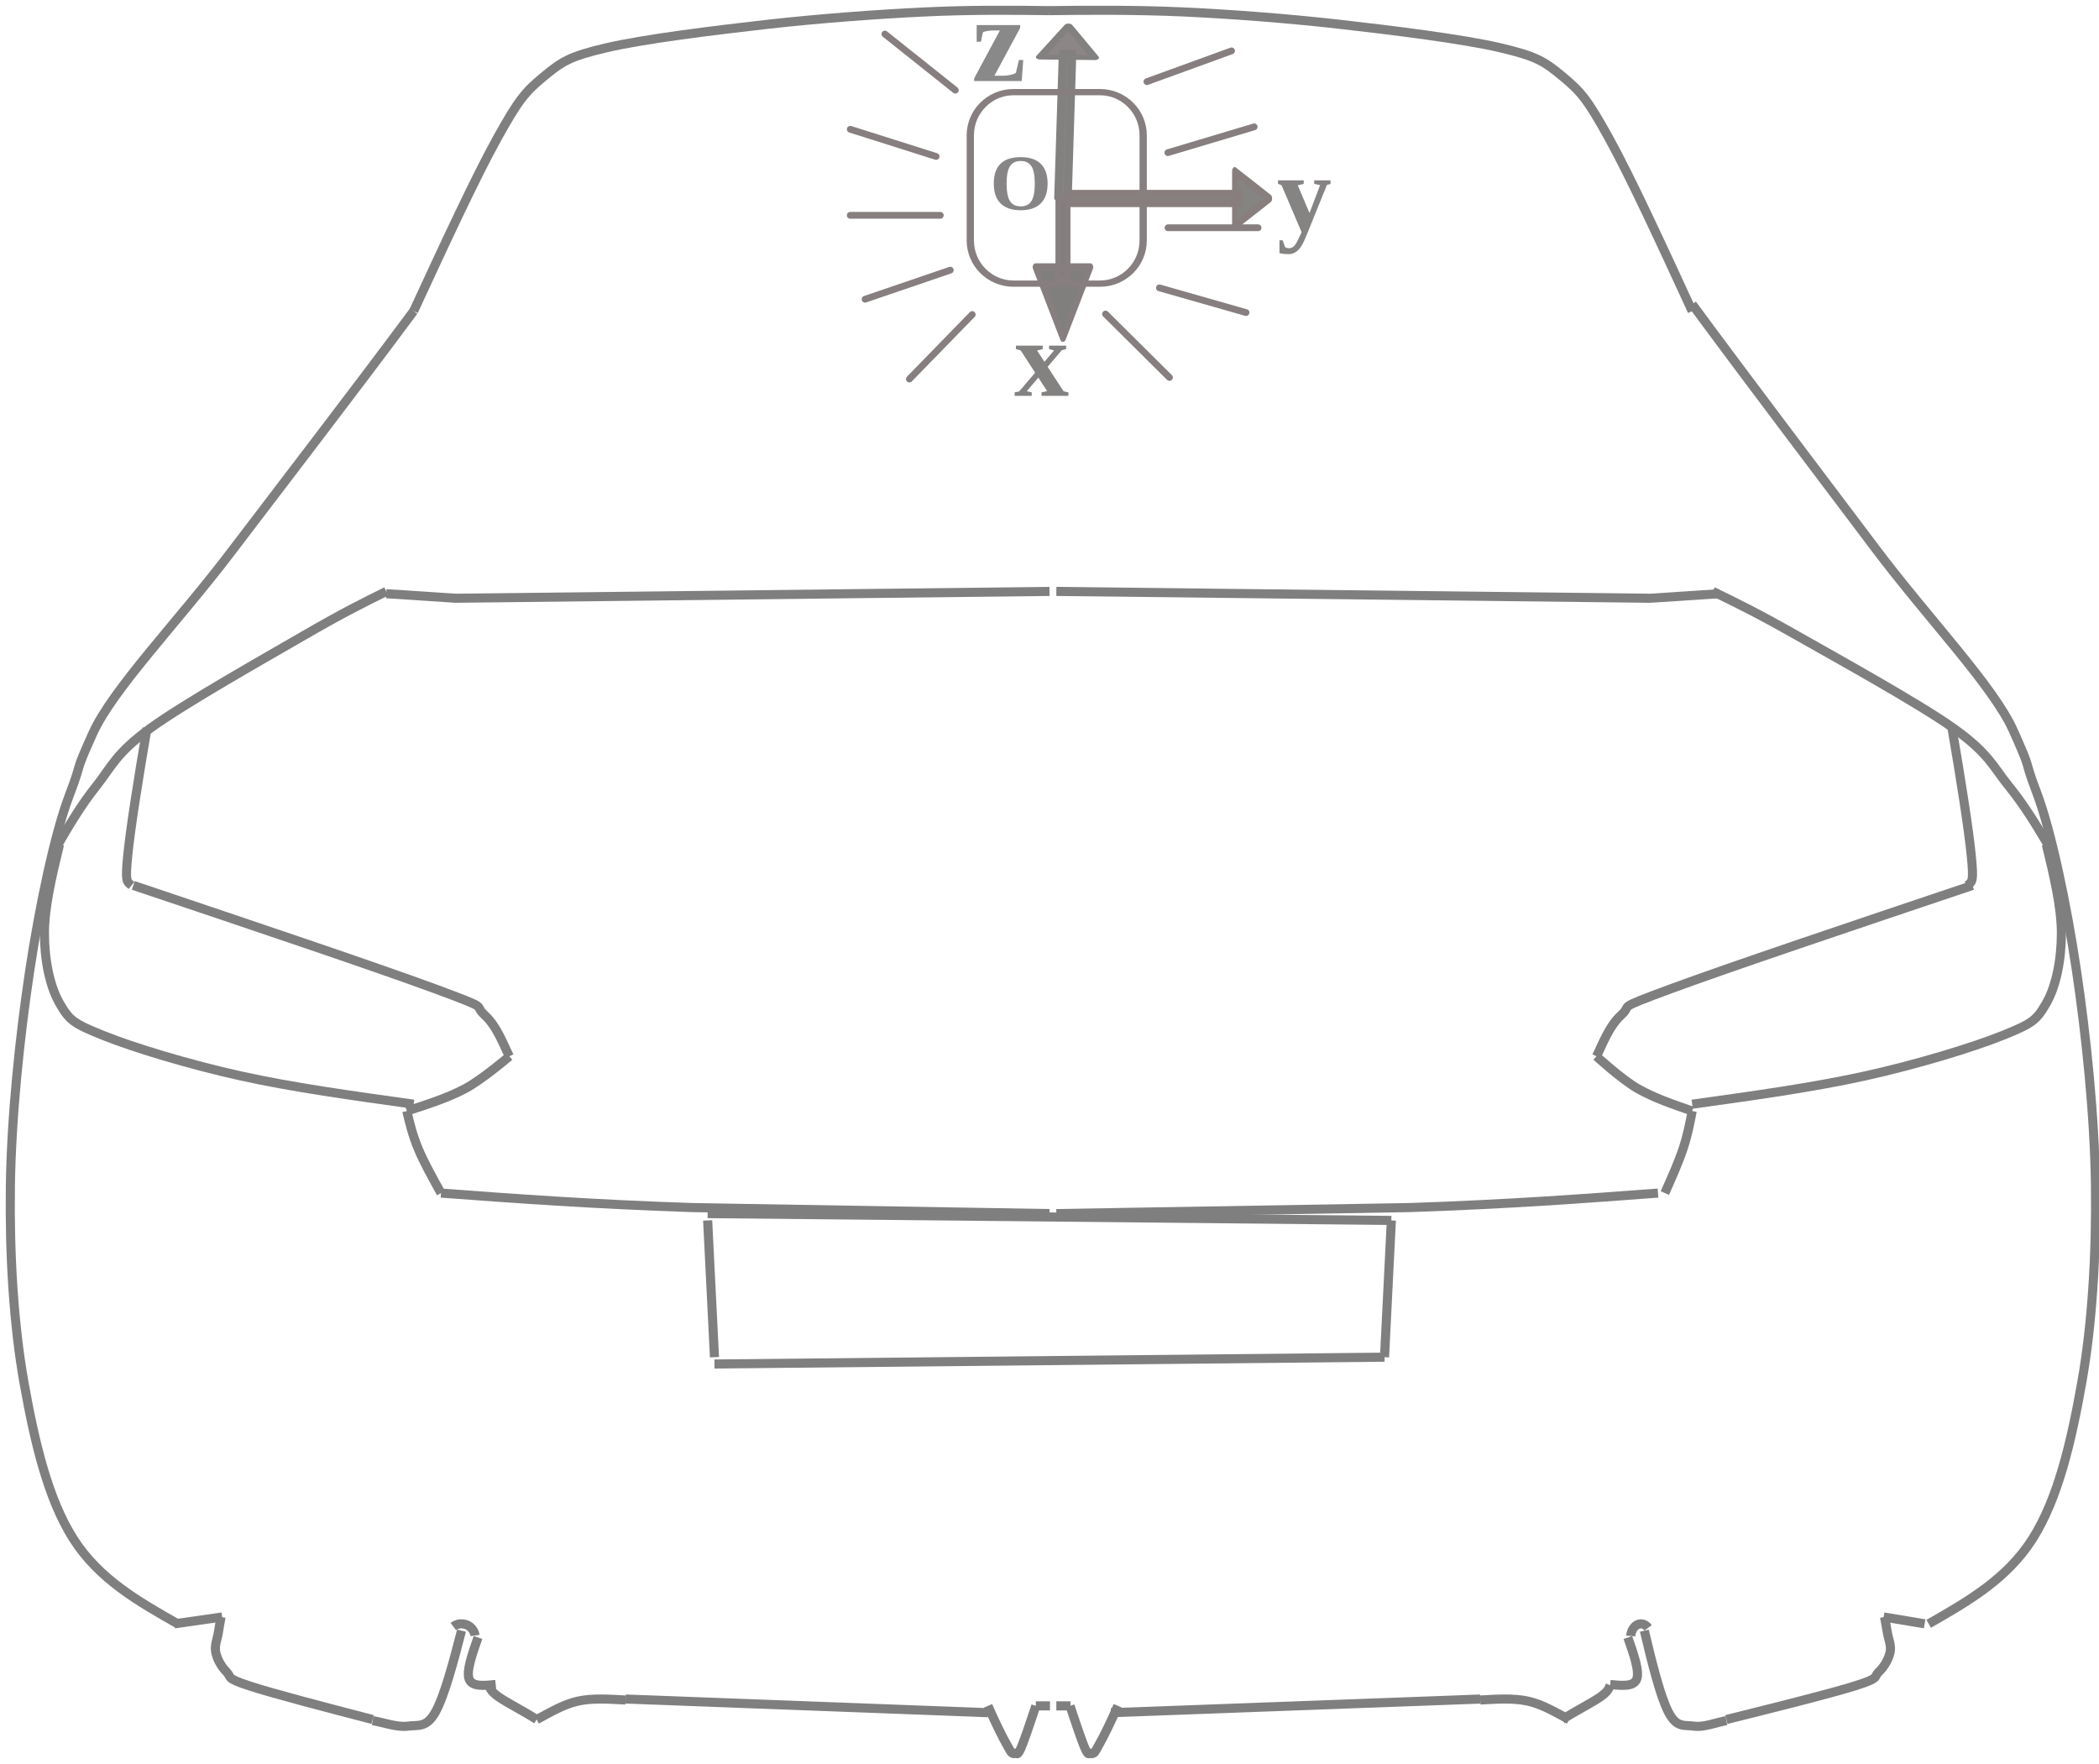
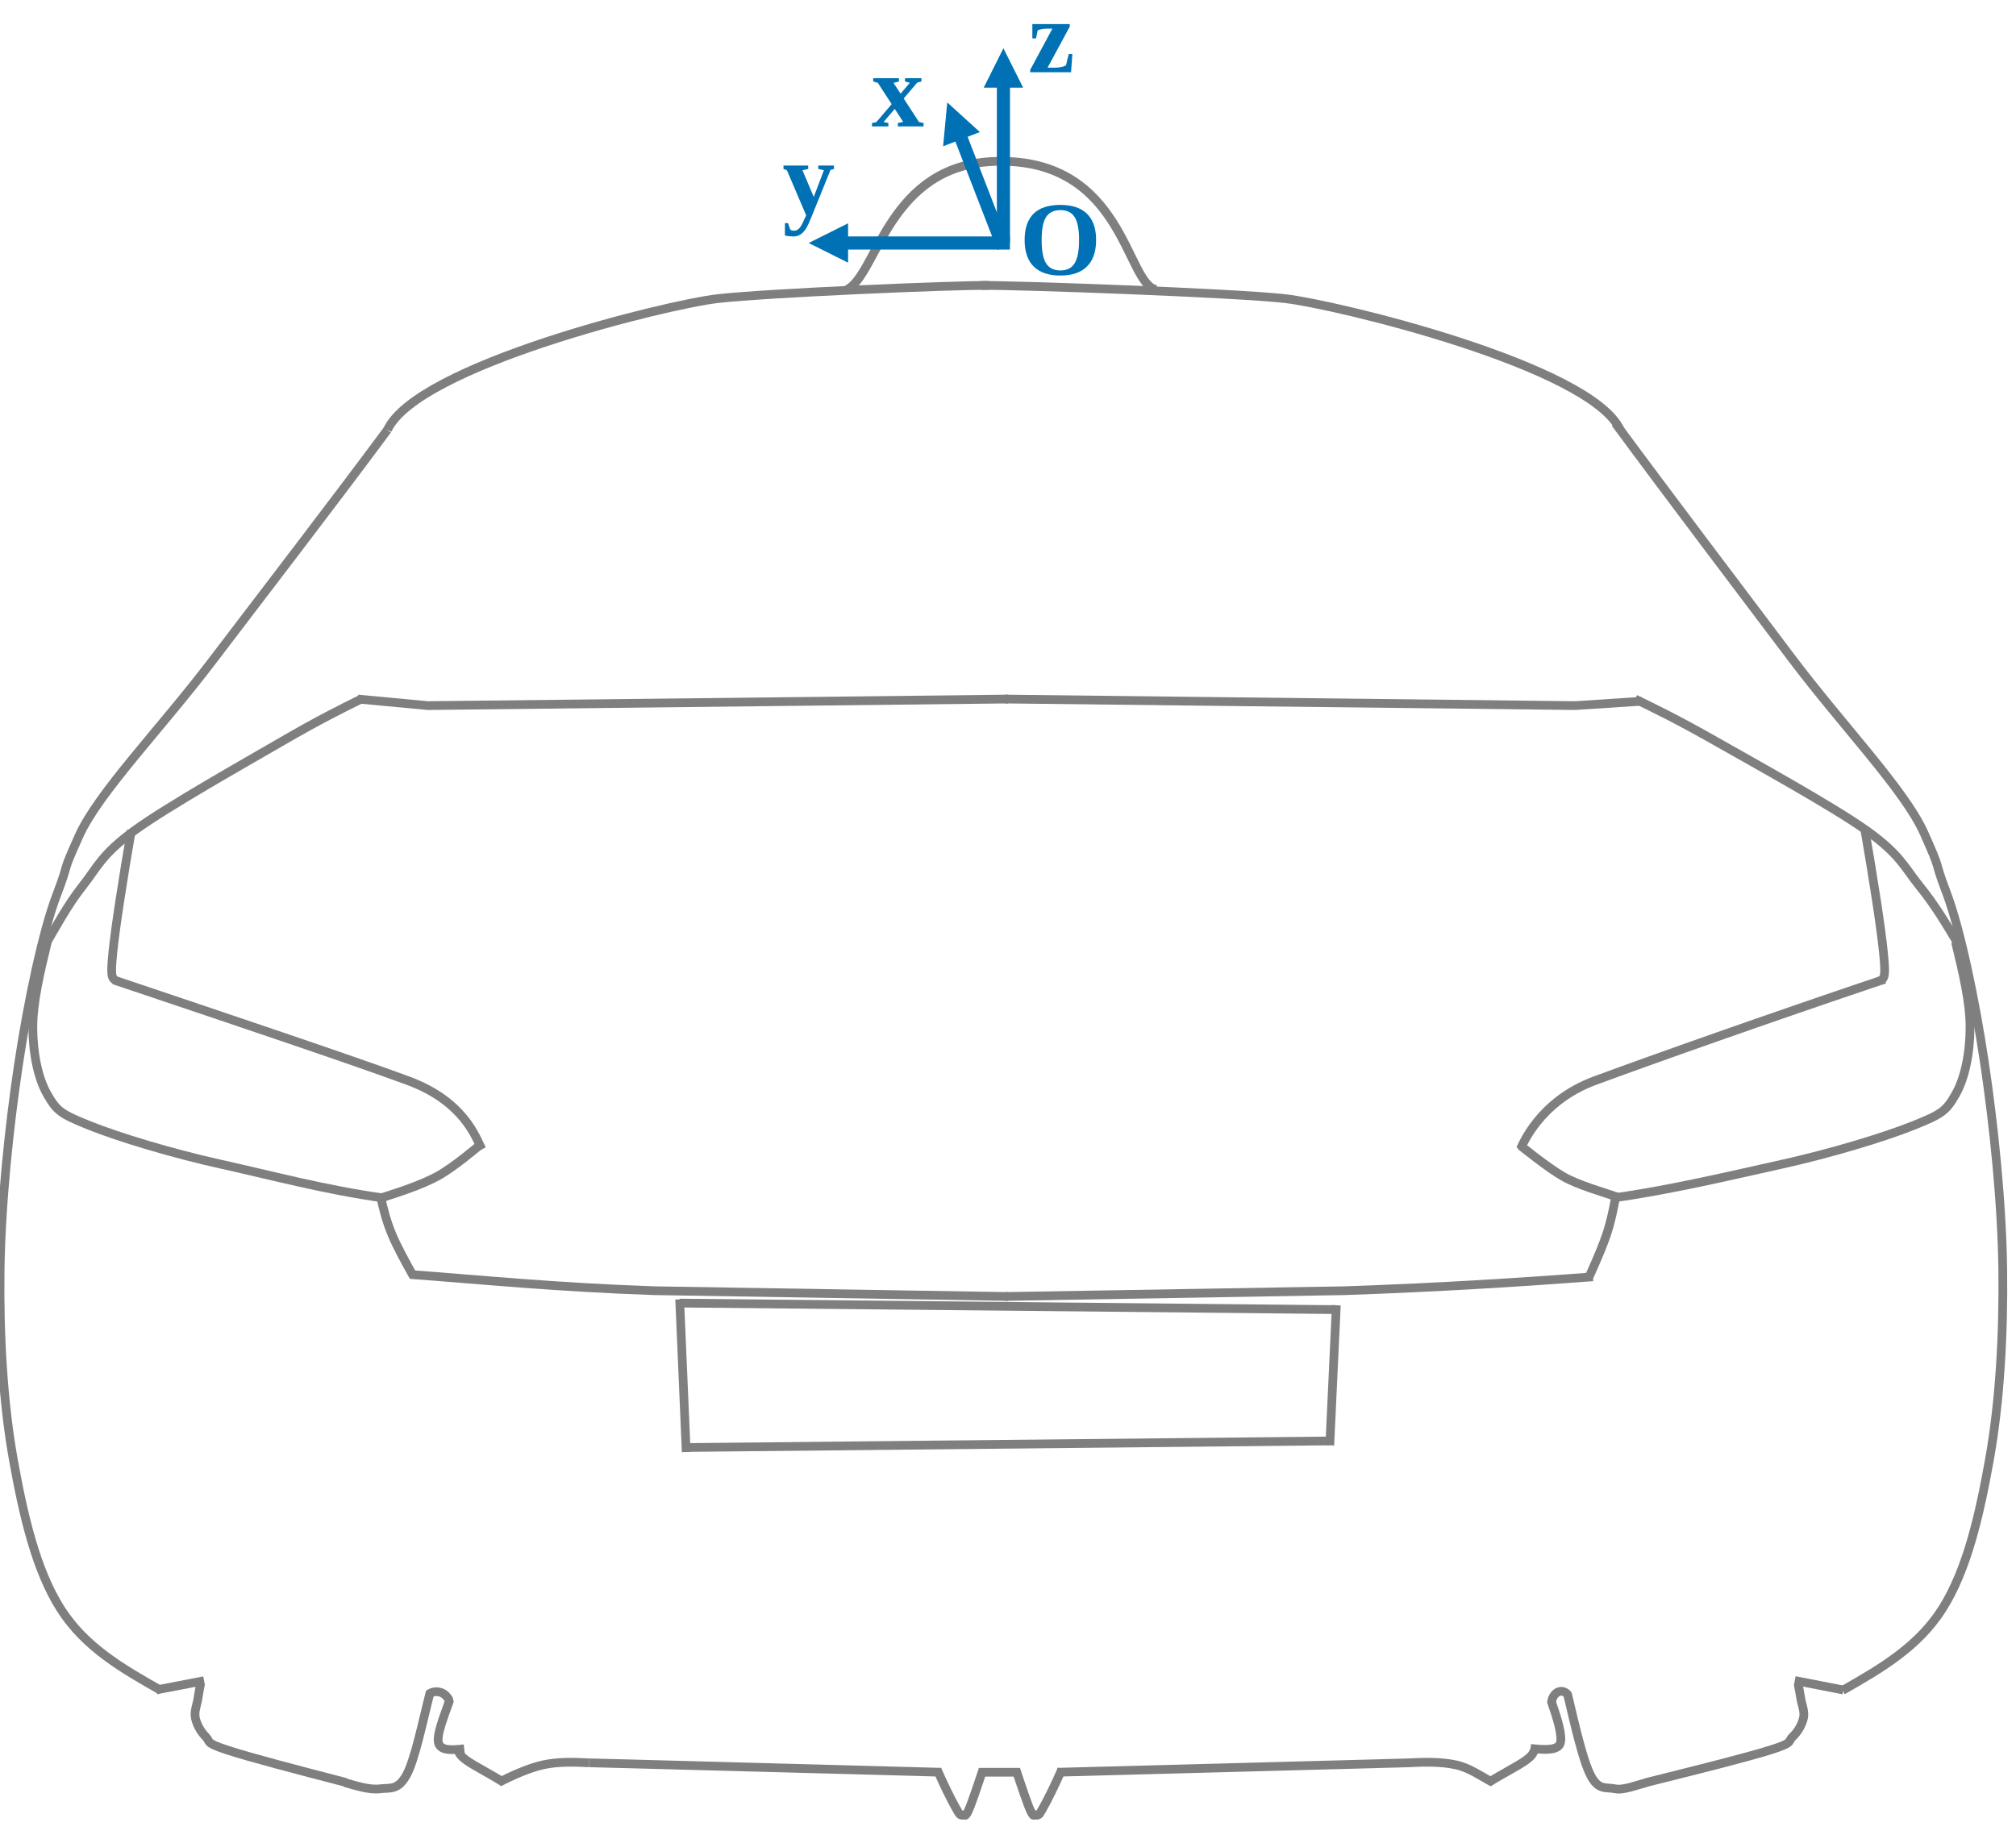
- <svg xmlns="http://www.w3.org/2000/svg" width="100%" height="100%" viewBox="0 0 307 258" version="1.1" xml:space="preserve" style="fill-rule:evenodd;clip-rule:evenodd;stroke-linejoin:round;stroke-miterlimit:2;">
-   <g transform="matrix(1,0,0,1,-420,-247)">
-     <g transform="matrix(1,5.22409e-17,-5.22409e-17,-0.573421,575.468,276.033)">
-       <path d="M0.667,-0.012L1.345,37.322L0.012,37.347L-0.667,0.012L0.667,-0.012ZM4.654,35.929L0.8,44L-3.345,36.074L4.654,35.929Z" style="fill:rgb(141,134,134);fill-rule:nonzero;stroke:rgb(131,128,128);stroke-width:1.23px;" />
+ <svg xmlns="http://www.w3.org/2000/svg" width="100%" height="100%" viewBox="0 0 307 280" version="1.1" xml:space="preserve" style="fill-rule:evenodd;clip-rule:evenodd;stroke-miterlimit:8;">
+   <g transform="matrix(1,0,0,1.08527,-420,-268.062)">
+     <g transform="matrix(1,0,0,0.921429,-1.49985,37.8136)">
+       <path d="M445.994,484.5C440.243,481.233 434.491,477.967 430.747,472.1C427.002,466.233 425.062,457.9 423.524,449.3C421.986,440.7 421.384,430.533 421.518,420.5C421.652,410.467 422.889,398.633 424.327,389.1C425.764,379.567 428.005,368.9 430.145,363.3C432.285,357.7 430.613,360.833 433.555,354.3C436.498,347.767 445.994,338 453.818,327.7C461.642,317.4 471.74,304.3 480.5,292.5" style="fill:none;stroke:rgb(127,127,127);stroke-width:1.33px;" />
    </g>
-     <g transform="matrix(0.636887,0,0,1,210.577,-61.4718)">
-       <path d="M574.5,336.833L613.7,336.833L613.7,338.167L574.5,338.167L574.5,336.833ZM612.367,333.5L620.367,337.5L612.367,341.5L612.367,333.5Z" style="fill:rgb(134,131,131);fill-rule:nonzero;stroke:rgb(136,126,126);stroke-width:1.19px;" />
+     <g transform="matrix(1,0,0,0.921429,-1.49985,39.6565)">
+       <path d="M480.5,290.5C485.026,280.718 523.109,271.376 530.825,270.506C538.542,269.637 566.836,268.433 572.114,268.5" style="fill:none;stroke:rgb(127,127,127);stroke-width:1.33px;" />
    </g>
-     <g transform="matrix(1,0,0,1.29833,1.96831,-162.159)">
-       <path d="M574.167,337.5L574.167,346.567L572.833,346.567L572.833,337.5L574.167,337.5ZM577.5,345.233L573.5,353.233L569.5,345.233L577.5,345.233Z" style="fill:rgb(129,126,126);fill-rule:nonzero;stroke:rgb(135,127,127);stroke-width:0.86px;" />
+     <g transform="matrix(1,0,0,0.921429,-1.49985,39.6565)">
+       <path d="M597.586,269.141C592.962,268.403 592.699,249.087 573.174,249.605C556.719,250.041 555.102,266.889 550.468,269.141" style="fill:none;stroke:rgb(127,127,127);stroke-width:1.33px;" />
    </g>
-     <path d="M445.994,484.5C440.243,481.233 434.491,477.967 430.747,472.1C427.002,466.233 425.062,457.9 423.524,449.3C421.986,440.7 421.384,430.533 421.518,420.5C421.652,410.467 422.889,398.633 424.327,389.1C425.764,379.567 428.005,368.9 430.145,363.3C432.285,357.7 430.613,360.833 433.555,354.3C436.498,347.767 445.994,338 453.818,327.7C461.642,317.4 471.74,304.3 480.5,292.5" style="fill:none;stroke:rgb(127,127,127);stroke-width:1.33px;stroke-linejoin:miter;stroke-miterlimit:8;" />
-     <path d="M480.5,292.5C485.026,282.718 489.553,272.935 492.726,267.216C495.9,261.497 496.869,260.394 499.541,258.186C502.213,255.979 503.316,255.243 508.761,253.973C514.206,252.702 524.495,251.431 532.211,250.561C539.928,249.692 548.179,249.09 555.06,248.755C561.942,248.421 568.222,248.488 573.5,248.555" style="fill:none;stroke:rgb(127,127,127);stroke-width:1.33px;stroke-linejoin:miter;stroke-miterlimit:8;" />
-     <path d="M445.5,484.5L452.5,483.5" style="fill:none;stroke:rgb(127,127,127);stroke-width:1.33px;stroke-linejoin:miter;stroke-miterlimit:8;" />
-     <path d="M474.5,498.5C467.258,496.616 460.016,494.733 456.452,493.569C452.889,492.404 453.935,492.336 453.118,491.514C452.3,490.692 451.744,489.596 451.548,488.637C451.352,487.678 451.81,486.616 451.94,485.76C452.071,484.904 452.202,484.202 452.333,483.5" style="fill:none;stroke:rgb(127,127,127);stroke-width:1.33px;stroke-linejoin:miter;stroke-miterlimit:8;" />
-     <path d="M487.5,485.5C486.292,490.189 484.978,495.114 483.664,497.441C482.35,499.769 481.142,499.263 479.615,499.465C478.088,499.667 476.152,498.942 474.5,498.655" style="fill:none;stroke:rgb(127,127,127);stroke-width:1.33px;stroke-linejoin:miter;stroke-miterlimit:8;" />
-     <path d="M486.303,484.898C487.188,484.237 488.441,484.418 489.102,485.303C489.301,485.569 489.431,485.881 489.479,486.21" style="fill:none;stroke:rgb(127,127,127);stroke-width:1.33px;stroke-linejoin:miter;stroke-miterlimit:8;" />
-     <path d="M489.91,486.5C489.047,488.969 488.183,491.438 488.615,492.583C489.047,493.727 490.773,493.547 492.5,493.368" style="fill:none;stroke:rgb(127,127,127);stroke-width:1.33px;stroke-linejoin:miter;stroke-miterlimit:8;" />
-     <path d="M498.5,498.5C496.7,497.327 494.067,496 492.9,495.167C491.733,494.333 491.7,493.932 491.5,493.5" style="fill:none;stroke:rgb(127,127,127);stroke-width:1.33px;stroke-linejoin:miter;stroke-miterlimit:8;" />
-     <path d="M498.5,498.5C500.343,497.533 502.348,496.286 504.515,495.81C506.682,495.334 509.075,495.516 511.5,495.642" style="fill:none;stroke:rgb(127,127,127);stroke-width:1.33px;stroke-linejoin:miter;stroke-miterlimit:8;" />
-     <path d="M564.5,497.5L511.5,495.5" style="fill:none;stroke:rgb(127,127,127);stroke-width:1.33px;stroke-linejoin:miter;stroke-miterlimit:8;" />
-     <path d="M564.5,496.5C565.5,498.799 566.633,501.098 567.3,502.265C567.967,503.431 567.9,503.466 568.5,503.5" style="fill:none;stroke:rgb(127,127,127);stroke-width:1.33px;stroke-linejoin:miter;stroke-miterlimit:8;" />
-     <path d="M571.5,496.5C570.603,499.198 569.706,501.896 569.206,502.938C568.706,503.98 568.603,503.367 568.5,502.754" style="fill:none;stroke:rgb(127,127,127);stroke-width:1.33px;stroke-linejoin:miter;stroke-miterlimit:8;" />
-     <path d="M571.5,496.5L573.567,496.5" style="fill:none;stroke:rgb(127,127,127);stroke-width:1.33px;stroke-linejoin:miter;stroke-miterlimit:8;" />
-     <path d="M494.5,401.5C493.593,399.719 492.687,397.098 490.874,395.452C489.06,393.805 492.183,394.78 483.621,391.621C475.059,388.462 457.279,382.481 439.5,376.5" style="fill:none;stroke:rgb(127,127,127);stroke-width:1.33px;stroke-linejoin:miter;stroke-miterlimit:8;" />
-     <path d="M439.242,376.5C438.537,375.927 438.302,376.009 438.678,372.175C439.054,368.342 440.23,360.855 441.5,353.5" style="fill:none;stroke:rgb(127,127,127);stroke-width:1.33px;stroke-linejoin:miter;stroke-miterlimit:8;" />
-     <path d="M428.5,370.5C430.153,367.669 431.806,364.839 434.054,362.008C436.302,359.178 436.93,357.189 441.988,353.516C447.045,349.843 458.649,343.306 464.401,339.97C470.153,336.634 473.327,335.067 476.5,333.5" style="fill:none;stroke:rgb(127,127,127);stroke-width:1.33px;stroke-linejoin:miter;stroke-miterlimit:8;" />
-     <path d="M476.5,333.833L486.658,334.5L573.5,333.5" style="fill:none;stroke:rgb(127,127,127);stroke-width:1.33px;stroke-linejoin:miter;stroke-miterlimit:8;" />
-     <path d="M428.708,370.5C427.604,375.061 426.5,379.623 426.5,383.495C426.5,387.367 427.27,391.239 428.708,393.733C430.147,396.227 430.716,396.687 435.132,398.459C439.548,400.231 447.645,402.692 455.206,404.365C462.768,406.039 471.634,407.27 480.5,408.5" style="fill:none;stroke:rgb(127,127,127);stroke-width:1.33px;stroke-linejoin:miter;stroke-miterlimit:8;" />
-     <path d="M479.5,409.5C482.521,408.526 485.542,407.551 488.042,406.218C490.542,404.885 494.5,401.5 494.5,401.5" style="fill:none;stroke:rgb(127,127,127);stroke-width:1.33px;stroke-linejoin:miter;stroke-miterlimit:8;" />
-     <path d="M573.5,424.5L521.182,423.618C506.349,423.118 495.425,422.309 484.5,421.5" style="fill:none;stroke:rgb(127,127,127);stroke-width:1.33px;stroke-linejoin:miter;stroke-miterlimit:8;" />
-     <path d="M484.5,421.5C483.25,419.254 482,417.008 481.167,415.008C480.333,413.008 479.917,411.254 479.5,409.5" style="fill:none;stroke:rgb(127,127,127);stroke-width:1.33px;stroke-linejoin:miter;stroke-miterlimit:8;" />
-     <g transform="matrix(-1,-8.74228e-08,-8.74228e-08,1,726.5,291.5)">
-       <path d="M24.411,193C18.679,189.723 12.947,186.446 9.215,180.561C5.483,174.676 3.55,166.317 2.017,157.69C0.484,149.063 -0.115,138.865 0.018,128.8C0.151,118.736 1.384,106.866 2.817,97.303C4.25,87.739 6.483,77.04 8.615,71.422C10.748,65.805 9.082,68.948 12.014,62.394C14.947,55.84 24.377,46.11 32.208,35.711C40.039,25.312 50.269,11.837 59,0" style="fill:none;stroke:rgb(127,127,127);stroke-width:1.33px;stroke-linejoin:miter;stroke-miterlimit:8;" />
+     <g transform="matrix(-1,0,0,0.921429,1146.5,39.6565)">
+       <path d="M479.77,290.5C484.296,280.718 523.109,271.376 530.825,270.506C538.542,269.637 571.878,268.433 577.156,268.5" style="fill:none;stroke:rgb(127,127,127);stroke-width:1.33px;" />
    </g>
-     <g transform="matrix(-1,-8.74228e-08,-8.74228e-08,1,667.5,248.5)">
-       <path d="M0,44C4.507,34.218 9.014,24.435 12.174,18.716C15.334,12.998 16.299,11.894 18.96,9.686C21.621,7.479 22.718,6.743 28.14,5.472C33.562,4.202 43.807,2.931 51.49,2.061C59.174,1.192 67.157,0.59 74.242,0.255C81.327,-0.079 88.745,-0.012 94,0.055" style="fill:none;stroke:rgb(127,127,127);stroke-width:1.33px;stroke-linejoin:miter;stroke-miterlimit:8;" />
+     <g transform="matrix(1,0,0,0.921429,-1.49985,37.8136)">
+       <path d="M494.876,402.087C493.969,400.306 492.183,394.78 483.621,391.621C475.059,388.462 456.748,382.314 438.969,376.333" style="fill:none;stroke:rgb(127,127,127);stroke-width:1.33px;" />
    </g>
-     <g transform="matrix(-1,-8.74228e-08,-8.74228e-08,1,701.5,483.5)">
-       <path d="M0,1L6,0" style="fill:none;stroke:rgb(127,127,127);stroke-width:1.33px;stroke-linejoin:miter;stroke-miterlimit:8;" />
+     <g transform="matrix(1,0,0,0.921429,-1.49985,37.8136)">
+       <path d="M439.242,376.5C438.537,375.927 438.302,376.009 438.678,372.175C439.054,368.342 440.23,360.855 441.5,353.5" style="fill:none;stroke:rgb(127,127,127);stroke-width:1.33px;" />
    </g>
-     <g transform="matrix(-1,-8.74228e-08,-8.74228e-08,1,696.5,483.5)">
-       <path d="M24,15C16.443,13.116 8.886,11.233 5.168,10.069C1.449,8.904 2.541,8.836 1.688,8.014C0.835,7.192 0.255,6.096 0.05,5.137C-0.155,4.178 0.323,3.116 0.46,2.26C0.596,1.404 0.733,0.702 0.869,0" style="fill:none;stroke:rgb(127,127,127);stroke-width:1.33px;stroke-linejoin:miter;stroke-miterlimit:8;" />
+     <g transform="matrix(1,0,0,0.921429,-1.49985,37.8136)">
+       <path d="M428.148,371.4C429.801,368.569 431.806,364.839 434.054,362.008C436.302,359.178 436.93,357.189 441.988,353.516C447.045,349.843 458.649,343.306 464.401,339.97C470.153,336.634 473.327,335.067 476.5,333.5" style="fill:none;stroke:rgb(127,127,127);stroke-width:1.33px;" />
    </g>
-     <g transform="matrix(-1,-8.74228e-08,-8.74228e-08,1,672.5,485.5)">
-       <path d="M12,0C10.885,4.689 9.672,9.614 8.459,11.941C7.246,14.269 6.131,13.762 4.721,13.965C3.312,14.167 1.525,13.442 0,13.155" style="fill:none;stroke:rgb(127,127,127);stroke-width:1.33px;stroke-linejoin:miter;stroke-miterlimit:8;" />
+     <g transform="matrix(1,0,0,0.921429,-1.49985,37.8136)">
+       <path d="M475.992,333.5L486.658,334.5L575,333.5" style="fill:none;stroke:rgb(127,127,127);stroke-width:1.33px;" />
    </g>
-     <g transform="matrix(-1,-8.74228e-08,-8.74228e-08,1,661.5,484.5)">
-       <path d="M0.441,0.583C1.028,-0.196 1.978,-0.194 2.563,0.588C2.803,0.91 2.954,1.331 2.991,1.782" style="fill:none;stroke:rgb(127,127,127);stroke-width:1.33px;stroke-linejoin:miter;stroke-miterlimit:8;" />
+     <g transform="matrix(1,0,0,0.921429,-1.49985,37.8136)">
+       <path d="M428.708,370.5C427.604,375.061 426.5,379.623 426.5,383.495C426.5,387.367 427.27,391.239 428.708,393.733C430.147,396.227 430.716,396.687 435.132,398.459C439.548,400.231 447.645,402.692 455.206,404.365C462.768,406.039 471.039,408.27 479.905,409.5" style="fill:none;stroke:rgb(127,127,127);stroke-width:1.33px;" />
    </g>
-     <g transform="matrix(-1,-8.74228e-08,-8.74228e-08,1,659.5,486.5)">
-       <path d="M1.41,0C0.546,2.469 -0.317,4.938 0.115,6.083C0.546,7.227 2.273,7.047 4,6.868" style="fill:none;stroke:rgb(127,127,127);stroke-width:1.33px;stroke-linejoin:miter;stroke-miterlimit:8;" />
+     <g transform="matrix(1,0,0,0.921429,-1.49985,37.8136)">
+       <path d="M479.5,409.5C482.521,408.526 485.542,407.551 488.042,406.218C490.542,404.885 494.5,401.5 494.5,401.5" style="fill:none;stroke:rgb(127,127,127);stroke-width:1.33px;" />
    </g>
-     <g transform="matrix(-1,-8.74228e-08,-8.74228e-08,1,655.5,493.5)">
-       <path d="M7,5C5.2,3.827 2.567,2.5 1.4,1.667C0.233,0.833 0.2,0.432 0,0" style="fill:none;stroke:rgb(127,127,127);stroke-width:1.33px;stroke-linejoin:miter;stroke-miterlimit:8;" />
+     <g transform="matrix(1,0,0,0.921429,-1.49985,37.8136)">
+       <path d="M575,424.5L521.182,423.618C506.349,423.118 494.924,421.959 483.999,421.15" style="fill:none;stroke:rgb(127,127,127);stroke-width:1.33px;" />
    </g>
-     <g transform="matrix(-1,-8.74228e-08,-8.74228e-08,1,649.5,495.5)">
-       <path d="M0,3C1.843,2.033 3.848,0.786 6.015,0.31C8.182,-0.166 10.575,0.016 13,0.142" style="fill:none;stroke:rgb(127,127,127);stroke-width:1.33px;stroke-linejoin:miter;stroke-miterlimit:8;" />
+     <g transform="matrix(1,0,0,0.921429,-1.49985,37.8136)">
+       <path d="M484.5,421.5C483.25,419.254 482,417.008 481.167,415.008C480.333,413.008 479.917,411.254 479.5,409.5" style="fill:none;stroke:rgb(127,127,127);stroke-width:1.33px;" />
    </g>
-     <g transform="matrix(-1,-8.74228e-08,-8.74228e-08,1,636.5,495.5)">
-       <path d="M54,2L0,0" style="fill:none;stroke:rgb(127,127,127);stroke-width:1.33px;stroke-linejoin:miter;stroke-miterlimit:8;" />
+     <g transform="matrix(-1,-8.05539e-08,-8.74228e-08,0.921429,725,306.41)">
+       <path d="M24.411,193C18.679,189.723 12.947,186.446 9.215,180.561C5.483,174.676 3.55,166.317 2.017,157.69C0.484,149.063 -0.115,138.865 0.018,128.8C0.151,118.736 1.384,106.866 2.817,97.303C4.25,87.739 6.483,77.04 8.615,71.422C10.748,65.805 9.082,68.948 12.014,62.394C14.947,55.84 24.377,46.11 32.208,35.711C40.039,25.312 50.269,11.837 59,0" style="fill:none;stroke:rgb(127,127,127);stroke-width:1.33px;" />
    </g>
-     <g transform="matrix(-1,-8.74228e-08,-8.74228e-08,1,583.5,496.5)">
-       <path d="M0,0C1,2.299 2.133,4.598 2.8,5.765C3.467,6.931 3.4,6.966 4,7" style="fill:none;stroke:rgb(127,127,127);stroke-width:1.33px;stroke-linejoin:miter;stroke-miterlimit:8;" />
+     <g transform="matrix(-1,-8.05539e-08,-8.74228e-08,0.921429,707,384.731)">
+       <path d="M55.477,25.587C55.269,25.18 52.683,18.28 44.121,15.121C35.559,11.962 17.779,5.651 0,-0.33" style="fill:none;stroke:rgb(127,127,127);stroke-width:1.33px;" />
    </g>
-     <g transform="matrix(-1,-8.74228e-08,-8.74228e-08,1,579.5,496.5)">
-       <path d="M3,0C2.103,2.698 1.206,5.395 0.706,6.438C0.206,7.48 0.103,6.867 0,6.254" style="fill:none;stroke:rgb(127,127,127);stroke-width:1.33px;stroke-linejoin:miter;stroke-miterlimit:8;" />
+     <g transform="matrix(-1,-8.05539e-08,-8.74228e-08,0.921429,707,363.539)">
+       <path d="M0.742,23C0.037,22.427 -0.198,22.509 0.178,18.675C0.554,14.842 1.73,7.355 3,0" style="fill:none;stroke:rgb(127,127,127);stroke-width:1.33px;" />
    </g>
-     <g transform="matrix(-1,-8.74228e-08,-8.74228e-08,1,576.567,496.5)">
-       <path d="M0,0L2.067,0" style="fill:none;stroke:rgb(127,127,127);stroke-width:1.33px;stroke-linejoin:miter;stroke-miterlimit:8;" />
+     <g transform="matrix(-1,-8.05539e-08,-8.74228e-08,0.921429,718,345.11)">
+       <path d="M0,37C1.687,34.169 3.375,31.339 5.669,28.508C7.964,25.678 8.605,23.689 13.769,20.016C18.932,16.343 30.777,9.806 36.649,6.47C42.521,3.134 45.76,1.567 49,0" style="fill:none;stroke:rgb(127,127,127);stroke-width:1.33px;" />
    </g>
-     <g transform="matrix(-1,-8.74228e-08,-8.74228e-08,1,708.5,376.5)">
-       <path d="M55,25C54.093,23.219 53.187,20.598 51.374,18.952C49.56,17.305 52.683,18.28 44.121,15.121C35.559,11.962 17.779,5.981 0,0" style="fill:none;stroke:rgb(127,127,127);stroke-width:1.33px;stroke-linejoin:miter;stroke-miterlimit:8;" />
+     <g transform="matrix(-1,-8.05539e-08,-8.74228e-08,0.921429,670,345.11)">
+       <path d="M0,0.333L10.158,1L97,0" style="fill:none;stroke:rgb(127,127,127);stroke-width:1.33px;" />
    </g>
-     <g transform="matrix(-1,-8.74228e-08,-8.74228e-08,1,708.5,353.5)">
-       <path d="M0.742,23C0.037,22.427 -0.198,22.509 0.178,18.675C0.554,14.842 1.73,7.355 3,0" style="fill:none;stroke:rgb(127,127,127);stroke-width:1.33px;stroke-linejoin:miter;stroke-miterlimit:8;" />
+     <g transform="matrix(-1,-8.05539e-08,-8.74228e-08,0.921429,720,379.203)">
+       <path d="M2.208,0C1.104,4.561 0,9.123 0,12.995C0,16.867 0.77,20.739 2.208,23.233C3.647,25.727 4.216,26.187 8.632,27.959C13.048,29.731 21.145,32.192 28.706,33.865C36.268,35.539 45.574,37.77 54.44,39" style="fill:none;stroke:rgb(127,127,127);stroke-width:1.33px;" />
    </g>
-     <g transform="matrix(-1,-8.74228e-08,-8.74228e-08,1,719.5,333.5)">
-       <path d="M0,37C1.687,34.169 3.375,31.339 5.669,28.508C7.964,25.678 8.605,23.689 13.769,20.016C18.932,16.343 30.777,9.806 36.649,6.47C42.521,3.134 45.76,1.567 49,0" style="fill:none;stroke:rgb(127,127,127);stroke-width:1.33px;stroke-linejoin:miter;stroke-miterlimit:8;" />
+     <g transform="matrix(-1,-8.05539e-08,-8.74228e-08,0.921429,666,407.767)">
+       <path d="M-0.733,8C2.086,7.026 5.639,6.051 7.972,4.718C10.306,3.385 14.477,-0 14.477,-0" style="fill:none;stroke:rgb(127,127,127);stroke-width:1.33px;" />
    </g>
-     <g transform="matrix(-1,-8.74228e-08,-8.74228e-08,1,671.5,333.5)">
-       <path d="M0,0.333L10.158,1L97,0" style="fill:none;stroke:rgb(127,127,127);stroke-width:1.33px;stroke-linejoin:miter;stroke-miterlimit:8;" />
+     <g transform="matrix(-1,-8.05539e-08,-8.74228e-08,0.921429,661,426.196)">
+       <path d="M88,3L36.27,2.118C21.604,1.618 9.225,0.809 -1.577,-0" style="fill:none;stroke:rgb(127,127,127);stroke-width:1.33px;" />
    </g>
-     <g transform="matrix(-1,-8.74228e-08,-8.74228e-08,1,721.5,370.5)">
-       <path d="M2.208,0C1.104,4.561 0,9.123 0,12.995C0,16.867 0.77,20.739 2.208,23.233C3.647,25.727 4.216,26.187 8.632,27.959C13.048,29.731 21.145,32.192 28.706,33.865C36.268,35.539 45.134,36.77 54,38" style="fill:none;stroke:rgb(127,127,127);stroke-width:1.33px;stroke-linejoin:miter;stroke-miterlimit:8;" />
+     <g transform="matrix(-1,-8.05539e-08,-8.74228e-08,0.921429,666,415.139)">
+       <path d="M4,12C3.72,11.371 3.44,10.742 3.167,10.118C2.466,8.515 1.813,6.948 1.333,5.508C0.667,3.508 0.333,1.754 0,0" style="fill:none;stroke:rgb(127,127,127);stroke-width:1.33px;" />
    </g>
-     <g transform="matrix(-1,-8.74228e-08,-8.74228e-08,1,667.5,401.5)">
-       <path d="M0,8C2.819,7.026 5.639,6.051 7.972,4.718C10.306,3.385 14,0 14,0" style="fill:none;stroke:rgb(127,127,127);stroke-width:1.33px;stroke-linejoin:miter;stroke-miterlimit:8;" />
+     <g transform="matrix(1,0,0,0.921429,-1.80489,37.8357)">
+       <path d="M445.603,484.397L452.884,482.998" style="fill:none;stroke:rgb(127,127,127);stroke-width:1.33px;" />
    </g>
-     <g transform="matrix(-1,-8.74228e-08,-8.74228e-08,1,662.5,421.5)">
-       <path d="M88,3L36.27,2.118C21.604,1.618 10.802,0.809 0,0" style="fill:none;stroke:rgb(127,127,127);stroke-width:1.33px;stroke-linejoin:miter;stroke-miterlimit:8;" />
+     <g transform="matrix(1,0,0,0.921429,-1.80489,37.8357)">
+       <path d="M474.5,498.5C467.258,496.616 460.016,494.733 456.452,493.569C452.889,492.404 453.935,492.336 453.118,491.514C452.3,490.692 451.744,489.596 451.548,488.637C451.352,487.678 451.81,486.616 451.94,485.76C452.071,484.904 452.202,484.202 452.333,483.5" style="fill:none;stroke:rgb(127,127,127);stroke-width:1.33px;" />
    </g>
-     <g transform="matrix(-1,-8.74228e-08,-8.74228e-08,1,667.5,409.5)">
-       <path d="M4,12C3,9.754 2,7.508 1.333,5.508C0.667,3.508 0.333,1.754 0,0" style="fill:none;stroke:rgb(127,127,127);stroke-width:1.33px;stroke-linejoin:miter;stroke-miterlimit:8;" />
+     <g transform="matrix(1,0,0,0.921429,-1.80489,37.8357)">
+       <path d="M487.331,484.67C486.123,489.359 484.978,495.114 483.664,497.441C482.35,499.769 481.142,499.263 479.615,499.465C478.088,499.667 475.886,498.964 474.279,498.5" style="fill:none;stroke:rgb(127,127,127);stroke-width:1.33px;" />
    </g>
-     <path d="M523.5,424.5L623.5,425.5" style="fill:none;stroke:rgb(127,127,127);stroke-width:1.33px;stroke-linejoin:miter;stroke-miterlimit:8;" />
-     <path d="M524.5,446.5L622.5,445.5" style="fill:none;stroke:rgb(127,127,127);stroke-width:1.33px;stroke-linejoin:miter;stroke-miterlimit:8;" />
-     <path d="M622.5,445.5L623.5,425.5" style="fill:none;stroke:rgb(127,127,127);stroke-width:1.33px;stroke-linejoin:miter;stroke-miterlimit:8;" />
-     <path d="M524.5,445.5L523.5,425.5" style="fill:none;stroke:rgb(127,127,127);stroke-width:1.33px;stroke-linejoin:miter;stroke-miterlimit:8;" />
-     <g transform="matrix(0.722516,0,0,0.722516,564.789,277.637)">
-       <text x="0px" y="0px" style="font-family:'TimesNewRomanPS-BoldMT', 'Times New Roman', serif;font-weight:700;font-size:16px;fill:rgb(135,133,133);">O</text>
+     <g transform="matrix(1,0,0,0.921429,-1.03573,37.9925)">
+       <path d="M486.303,484.898C487.188,484.237 488.441,484.418 489.102,485.303C489.301,485.569 489.363,485.45 489.479,486.21" style="fill:none;stroke:rgb(127,127,127);stroke-width:1.33px;" />
    </g>
-     <g transform="matrix(1,0,0,1,568.338,304.899)">
-       <text x="0px" y="0px" style="font-family:'TimesNewRomanPS-BoldMT', 'Times New Roman', serif;font-weight:700;font-size:16px;fill:rgb(132,129,129);">x</text>
+     <g transform="matrix(1,0,0,0.921429,-1.80489,37.8357)">
+       <path d="M490.248,486.05C489.385,488.519 488.183,491.438 488.615,492.583C489.047,493.727 490.773,493.547 492.5,493.368" style="fill:none;stroke:rgb(127,127,127);stroke-width:1.33px;" />
    </g>
-     <g transform="matrix(1,0,0,1,606.762,280.721)">
-       <text x="0px" y="0px" style="font-family:'TimesNewRomanPS-BoldMT', 'Times New Roman', serif;font-weight:700;font-size:16px;fill:rgb(134,131,131);">y</text>
+     <g transform="matrix(1,0,0,0.921429,-1.80489,37.8357)">
+       <path d="M498.5,498.5C496.7,497.327 494.067,496 492.9,495.167C491.733,494.333 491.7,493.932 491.5,493.5" style="fill:none;stroke:rgb(127,127,127);stroke-width:1.33px;" />
    </g>
-     <g transform="matrix(1.11514,0,0,1.11514,562.133,258.857)">
-       <text x="0px" y="0px" style="font-family:'TimesNewRomanPS-BoldMT', 'Times New Roman', serif;font-weight:700;font-size:16px;fill:rgb(138,137,137);">z</text>
+     <g transform="matrix(1,0,0,0.921429,-1.80489,37.8357)">
+       <path d="M497.83,498.46C499.673,497.493 502.348,496.286 504.515,495.81C506.682,495.334 509.084,495.374 511.509,495.5" style="fill:none;stroke:rgb(127,127,127);stroke-width:1.33px;" />
    </g>
-     <g transform="matrix(1.16783,0,0,1.00543,399.541,248.754)">
-       <path d="M160.692,17.946C160.692,14.476 158.266,11.658 155.279,11.658L144.453,11.658C141.466,11.658 139.04,14.476 139.04,17.946L139.04,33.23C139.04,36.7 141.466,39.518 144.453,39.518L155.279,39.518C158.266,39.518 160.692,36.7 160.692,33.23L160.692,17.946Z" style="fill:none;stroke:rgb(135,127,127);stroke-width:0.91px;stroke-linecap:round;stroke-miterlimit:1.5;" />
+     <g transform="matrix(1,0,0,0.921429,-1.80489,37.8357)">
+       <path d="M565.048,496.938L511.5,495.5" style="fill:none;stroke:rgb(127,127,127);stroke-width:1.33px;" />
    </g>
-     <g transform="matrix(1,0,0,1,420,247)">
-       <path d="M170.836,33.31L184.009,33.31" style="fill:none;stroke:rgb(135,127,127);stroke-width:0.99px;stroke-linecap:round;stroke-miterlimit:1.5;" />
+     <g transform="matrix(1,0,0,0.921429,-1.80489,37.8357)">
+       <path d="M564.5,496.5C565.5,498.799 566.633,501.098 567.3,502.265C567.967,503.431 567.9,503.466 568.5,503.5" style="fill:none;stroke:rgb(127,127,127);stroke-width:1.33px;" />
    </g>
-     <g transform="matrix(0.961665,0.274228,-0.274228,0.961665,434.422,210.221)">
-       <path d="M170.836,33.31L184.009,33.31" style="fill:none;stroke:rgb(135,127,127);stroke-width:0.99px;stroke-linecap:round;stroke-miterlimit:1.5;" />
+     <g transform="matrix(1,0,0,0.921429,-1.80489,37.8357)">
+       <path d="M571.5,496.5C570.603,499.198 569.706,501.896 569.206,502.938C568.706,503.98 568.603,503.367 568.5,502.754" style="fill:none;stroke:rgb(127,127,127);stroke-width:1.33px;" />
    </g>
-     <g transform="matrix(0.958095,-0.286452,0.286452,0.958095,417.59,286.349)">
-       <path d="M170.836,33.31L184.009,33.31" style="fill:none;stroke:rgb(135,127,127);stroke-width:0.99px;stroke-linecap:round;stroke-miterlimit:1.5;" />
+     <g transform="matrix(-1,-8.05539e-08,-8.74228e-08,0.921429,699.695,483.346)">
+       <path d="M-1.013,0.911L6.385,-0.529" style="fill:none;stroke:rgb(127,127,127);stroke-width:1.33px;" />
    </g>
-     <g transform="matrix(0.939775,-0.341793,0.341793,0.939775,415.818,286.028)">
-       <path d="M170.836,33.31L184.009,33.31" style="fill:none;stroke:rgb(135,127,127);stroke-width:0.99px;stroke-linecap:round;stroke-miterlimit:1.5;" />
+     <g transform="matrix(-1,-8.05539e-08,-8.74228e-08,0.921429,694.695,483.346)">
+       <path d="M24,15C16.443,13.116 8.886,11.233 5.168,10.069C1.449,8.904 2.541,8.836 1.688,8.014C0.835,7.192 0.255,6.096 0.05,5.137C-0.155,4.178 0.323,3.116 0.46,2.26C0.596,1.404 0.733,0.702 0.869,0" style="fill:none;stroke:rgb(127,127,127);stroke-width:1.33px;" />
    </g>
-     <g transform="matrix(0.709768,0.704436,-0.704436,0.709768,483.906,148.945)">
-       <path d="M170.836,33.31L184.009,33.31" style="fill:none;stroke:rgb(135,127,127);stroke-width:0.99px;stroke-linecap:round;stroke-miterlimit:1.5;" />
+     <g transform="matrix(-1,-8.05539e-08,-8.74228e-08,0.921429,670.695,485.189)">
+       <path d="M12.009,-0.548C10.894,4.141 9.672,9.614 8.459,11.941C7.246,14.269 6.115,13.67 4.721,13.965C3.522,14.219 1.32,13.371 -0.074,13" style="fill:none;stroke:rgb(127,127,127);stroke-width:1.33px;" />
    </g>
-     <g transform="matrix(1,0,0,1,373.518,245.183)">
-       <path d="M170.836,33.31L184.009,33.31" style="fill:none;stroke:rgb(135,127,127);stroke-width:0.99px;stroke-linecap:round;stroke-miterlimit:1.5;" />
+     <g transform="matrix(-1,-8.05539e-08,-8.74228e-08,0.921429,659.251,484.368)">
+       <path d="M0.441,0.583C1.028,-0.196 1.978,-0.194 2.563,0.588C2.803,0.91 2.954,1.331 2.991,1.782" style="fill:none;stroke:rgb(127,127,127);stroke-width:1.33px;" />
    </g>
-     <g transform="matrix(0.946394,-0.323013,0.323013,0.946394,374.086,314.423)">
-       <path d="M170.836,33.31L184.009,33.31" style="fill:none;stroke:rgb(135,127,127);stroke-width:0.99px;stroke-linecap:round;stroke-miterlimit:1.5;" />
+     <g transform="matrix(-1,-8.05539e-08,-8.74228e-08,0.921429,657.695,486.111)">
+       <path d="M1.469,-0.391C0.605,2.078 -0.317,4.938 0.115,6.083C0.546,7.227 2.887,6.988 4.614,6.809" style="fill:none;stroke:rgb(127,127,127);stroke-width:1.33px;" />
    </g>
-     <g transform="matrix(0.697754,-0.716338,0.716338,0.697754,409.944,401.574)">
-       <path d="M170.836,33.31L184.009,33.31" style="fill:none;stroke:rgb(135,127,127);stroke-width:0.99px;stroke-linecap:round;stroke-miterlimit:1.5;" />
+     <g transform="matrix(-1,-8.05539e-08,-8.74228e-08,0.921429,653.695,492.561)">
+       <path d="M7,5C5.2,3.827 2.567,2.5 1.4,1.667C0.233,0.833 0.2,0.432 0,0" style="fill:none;stroke:rgb(127,127,127);stroke-width:1.33px;" />
    </g>
-     <g transform="matrix(0.953324,0.301948,-0.301948,0.953324,391.554,182.567)">
-       <path d="M170.836,33.31L184.009,33.31" style="fill:none;stroke:rgb(135,127,127);stroke-width:0.99px;stroke-linecap:round;stroke-miterlimit:1.5;" />
+     <g transform="matrix(-1,-8.05539e-08,-8.74228e-08,0.921429,647.695,494.404)">
+       <path d="M0.366,3C2.209,2.033 3.848,0.786 6.015,0.31C8.182,-0.166 10.729,-0.126 13.154,0" style="fill:none;stroke:rgb(127,127,127);stroke-width:1.33px;" />
    </g>
-     <g transform="matrix(0.782031,0.623239,-0.623239,0.782031,436.584,119.458)">
-       <path d="M170.836,33.31L184.009,33.31" style="fill:none;stroke:rgb(135,127,127);stroke-width:0.99px;stroke-linecap:round;stroke-miterlimit:1.5;" />
+     <g transform="matrix(-1,-8.05539e-08,-8.74228e-08,0.921429,634.695,494.404)">
+       <path d="M53.654,1.438L0,0" style="fill:none;stroke:rgb(127,127,127);stroke-width:1.33px;" />
+     </g>
+     <g transform="matrix(-1,-8.05539e-08,-8.74228e-08,0.921429,581.695,495.325)">
+       <path d="M0,0C1,2.299 2.133,4.598 2.8,5.765C3.467,6.931 3.4,6.966 4,7" style="fill:none;stroke:rgb(127,127,127);stroke-width:1.33px;" />
+     </g>
+     <g transform="matrix(-1,-8.05539e-08,-8.74228e-08,0.921429,577.695,495.325)">
+       <path d="M3,0C2.103,2.698 1.206,5.395 0.706,6.438C0.206,7.48 0.103,6.867 0,6.254" style="fill:none;stroke:rgb(127,127,127);stroke-width:1.33px;" />
+     </g>
+     <g transform="matrix(-1,-8.05539e-08,-8.74228e-08,0.921429,574.762,495.325)">
+       <path d="M-0.577,0.438L5.642,0.438" style="fill:none;stroke:rgb(127,127,127);stroke-width:1.33px;" />
+     </g>
+     <g transform="matrix(1,0,0,0.921429,0,38.7361)">
+       <path d="M523.5,424.5L623.5,425.5" style="fill:none;stroke:rgb(127,127,127);stroke-width:1.33px;" />
+     </g>
+     <g transform="matrix(1,0,0,0.921429,0,38.7361)">
+       <path d="M524.5,446.5L622.5,445.5" style="fill:none;stroke:rgb(127,127,127);stroke-width:1.33px;" />
+     </g>
+     <g transform="matrix(1,0,0,0.921429,0,38.7361)">
+       <path d="M622.5,446.164L623.5,424.832" style="fill:none;stroke:rgb(127,127,127);stroke-width:1.33px;" />
+     </g>
+     <g transform="matrix(1,0,0,0.921429,0,38.7361)">
+       <path d="M524.5,447.189L523.5,423.937" style="fill:none;stroke:rgb(127,127,127);stroke-width:1.33px;" />
+     </g>
+     <g id="Coordinate-system" transform="matrix(1,0,0,0.921429,-258.058,-40.7258)">
+       <g transform="matrix(-0.654031,0.756467,-0.756467,-0.654031,993.284,288.315)">
+         <g id="arrow-blue">
+           <g>
+             <path d="M147.205,99.583L141.74,103.473L141.907,96.767L147.205,99.583Z" style="fill:rgb(0,113,180);" />
+             <path d="M152.857,82.555C152.857,82.555 147.242,93.121 143.993,99.234" style="fill:none;stroke:rgb(0,113,180);stroke-width:2px;stroke-linejoin:round;stroke-miterlimit:1.5;" />
+           </g>
+         </g>
+       </g>
+       <g transform="matrix(0.999999,-6.57e-28,-9.7202e-28,1,678.004,266.716)">
+         <g id="arrow-blue1">
+           <g>
+             <path d="M149.857,58.896L152.857,52.896L155.857,58.896L149.857,58.896Z" style="fill:rgb(0,113,180);" />
+             <path d="M152.857,82.555L152.857,57.696" style="fill:none;stroke:rgb(0,113,180);stroke-width:2px;stroke-linejoin:round;stroke-miterlimit:1.5;" />
+           </g>
+         </g>
+       </g>
+       <g transform="matrix(-0.999999,-1.22465e-16,1.22465e-16,-1,983.955,431.826)">
+         <g id="arrow-blue2">
+           <g>
+             <path d="M176.75,79.555L182.75,82.555L176.75,85.555L176.75,79.555Z" style="fill:rgb(0,113,180);" />
+             <g transform="matrix(1.03004,1.97362e-29,-2.91993e-29,1,-5.34559,0)">
+               <path d="M152.857,82.555L177.95,82.555" style="fill:none;stroke:rgb(0,113,180);stroke-width:2px;stroke-linejoin:round;stroke-miterlimit:1.5;" />
+             </g>
+           </g>
+         </g>
+       </g>
+       <g transform="matrix(1,0,0,1,810.781,331.514)">
+         <text x="0px" y="0px" style="font-family:'TimesNewRomanPS-BoldMT', 'Times New Roman';font-weight:700;font-size:16px;fill:rgb(0,113,180);">x</text>
+       </g>
+       <g transform="matrix(1.11514,0,0,1.11514,834.622,323.264)">
+         <text x="0px" y="0px" style="font-family:'TimesNewRomanPS-BoldMT', 'Times New Roman';font-weight:700;font-size:14.348px;fill:rgb(0,113,180);">z</text>
+       </g>
+       <g transform="matrix(1,0,0,1,797.213,344.823)">
+         <text x="0px" y="0px" style="font-family:'TimesNewRomanPS-BoldMT', 'Times New Roman';font-weight:700;font-size:16px;fill:rgb(0,113,180);">y</text>
+       </g>
+       <g transform="matrix(1.12889,0,0,1.12889,833.314,354.071)">
+         <text x="0px" y="0px" style="font-family:'TimesNewRomanPS-BoldMT', 'Times New Roman';font-weight:700;font-size:14.173px;fill:rgb(0,113,180);">O</text>
+       </g>
    </g>
  </g>
</svg>
